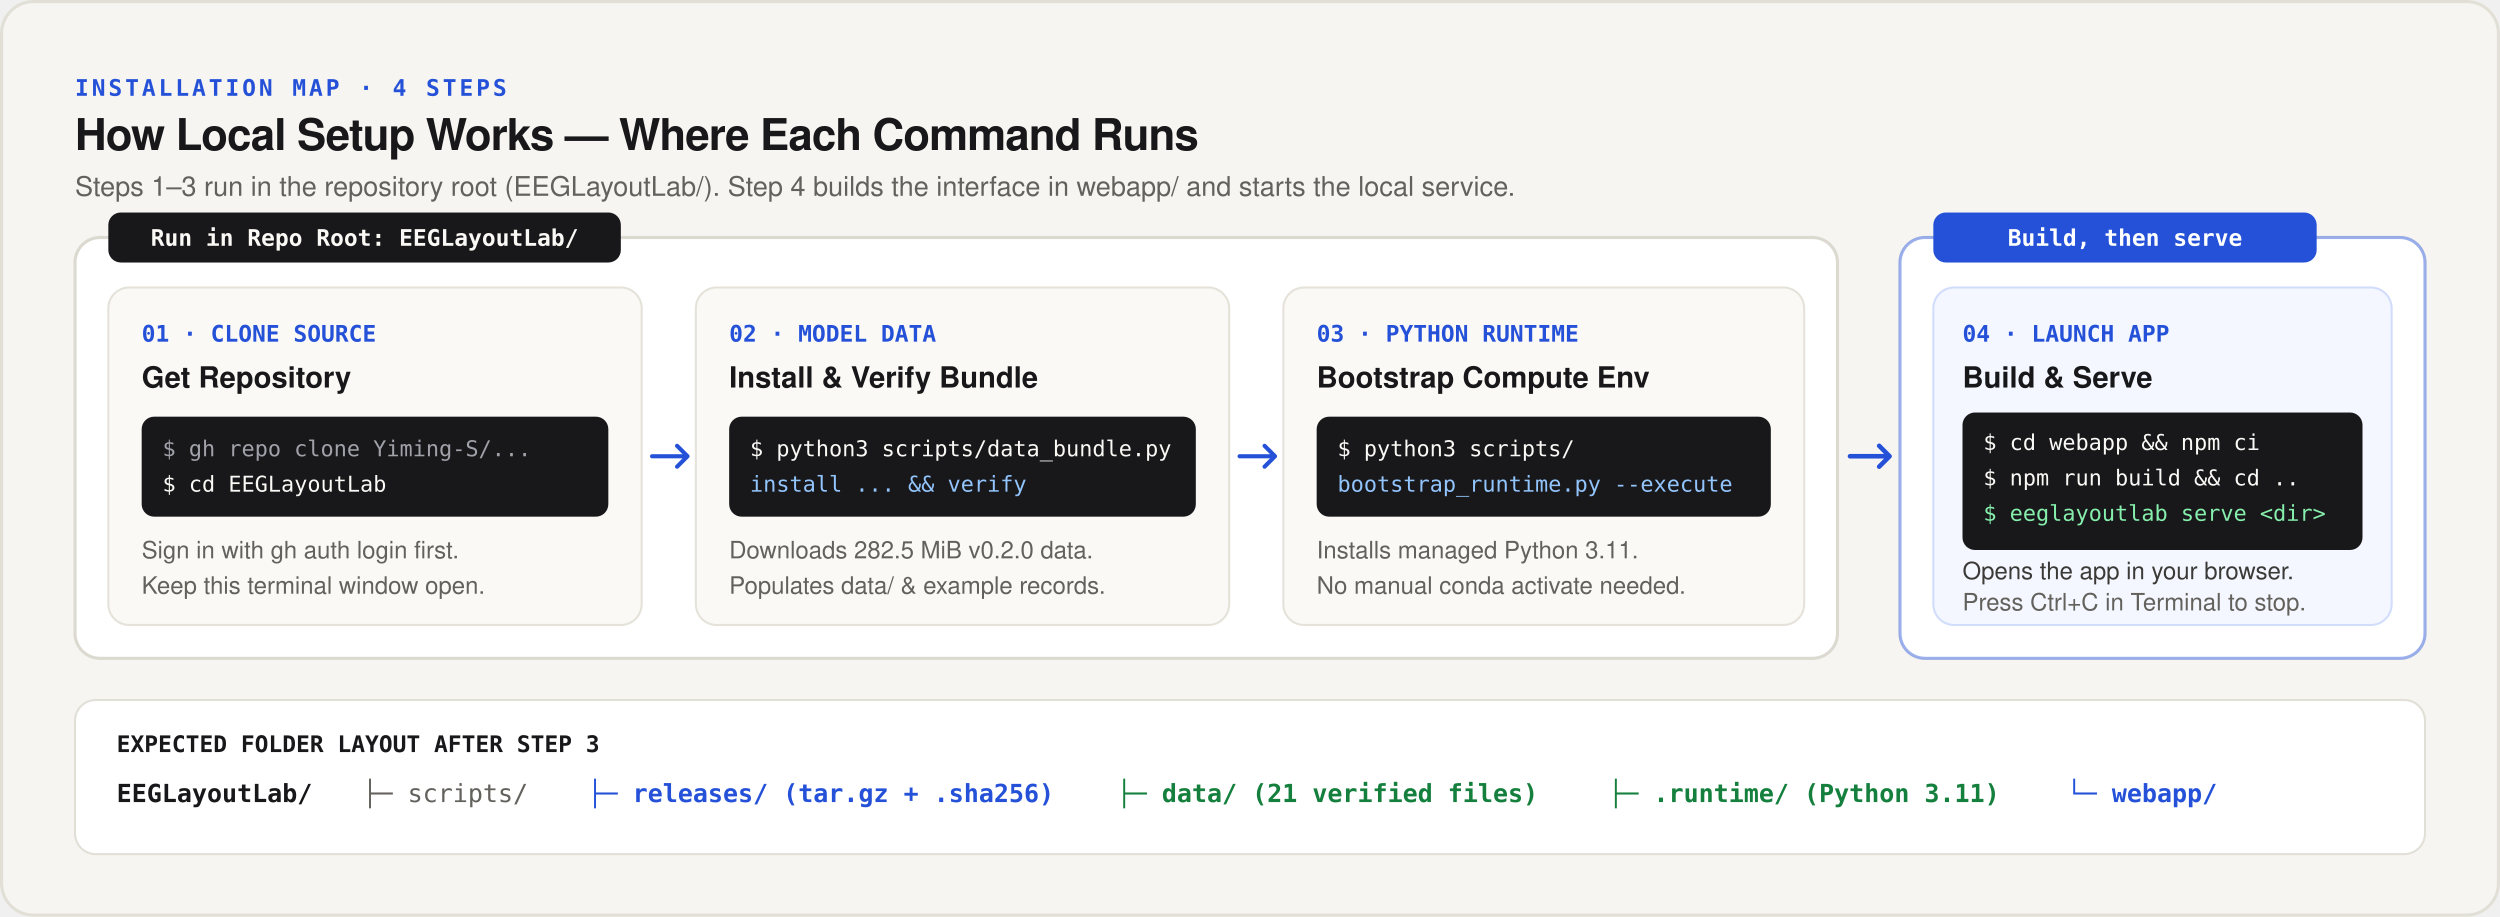
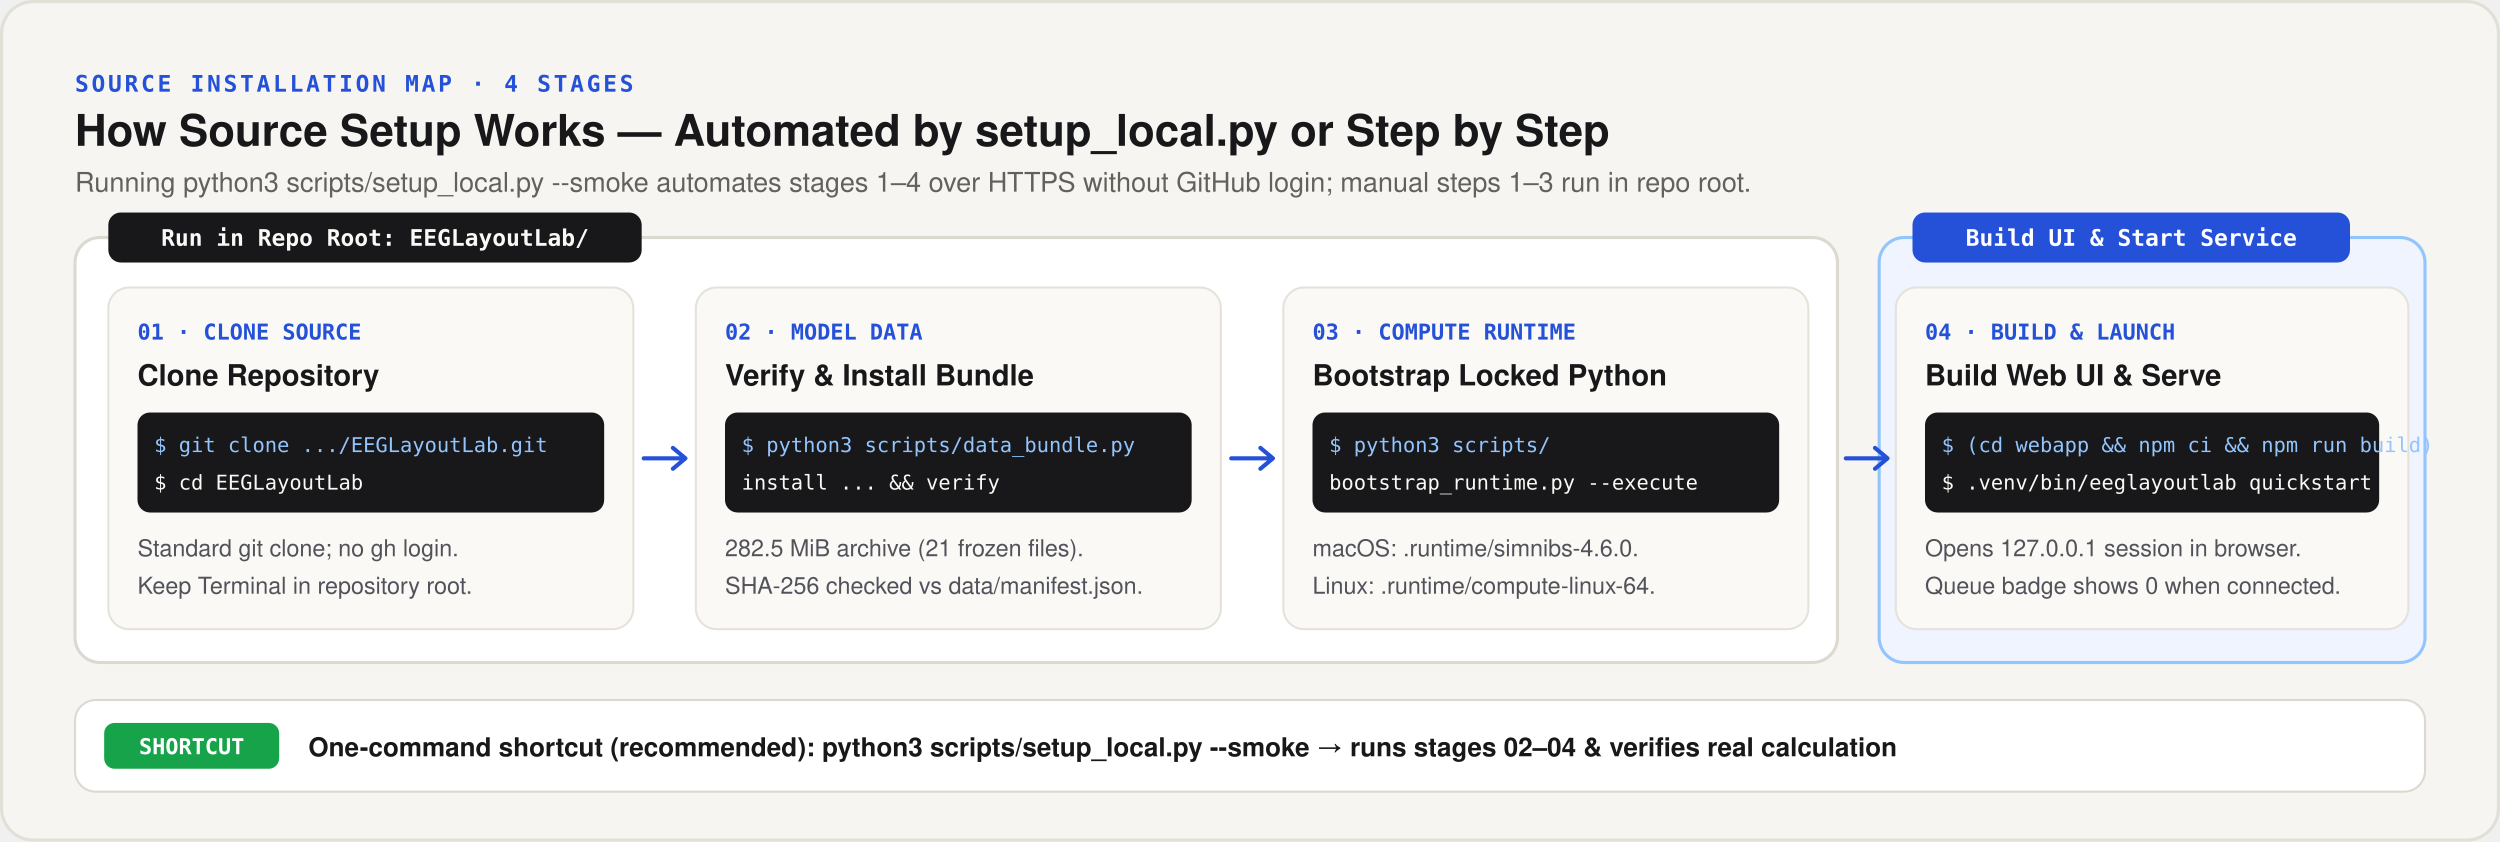
- <svg xmlns="http://www.w3.org/2000/svg" width="1200" height="440" viewBox="0 0 1200 440" fill="none">
-   <rect width="1200" height="440" rx="16" fill="#F6F5F1" />
-   <rect x="0.75" y="0.75" width="1198.5" height="438.5" rx="15.25" stroke="#E2DFD7" stroke-width="1.5" />
-   <g transform="translate(36, 30)">
-     <text x="0" y="16" font-family="ui-monospace, SFMono-Regular, Menlo, Consolas, monospace" font-size="11" font-weight="600" letter-spacing="1.4" fill="#2451D8">INSTALLATION MAP · 4 STEPS</text>
-     <text x="0" y="42" font-family="-apple-system, BlinkMacSystemFont, 'Segoe UI', Helvetica, Arial, sans-serif" font-size="21" font-weight="700" letter-spacing="-0.4" fill="#18181B">How Local Setup Works — Where Each Command Runs</text>
-     <text x="0" y="64" font-family="-apple-system, BlinkMacSystemFont, 'Segoe UI', Helvetica, Arial, sans-serif" font-size="13" fill="#63615C">Steps 1–3 run in the repository root (EEGLayoutLab/). Step 4 builds the interface in webapp/ and starts the local service.</text>
+ <svg xmlns="http://www.w3.org/2000/svg" width="1200" height="404" viewBox="0 0 1200 404" fill="none">
+   <rect width="1200" height="404" rx="16" fill="#F6F5F1" />
+   <rect x="0.75" y="0.75" width="1198.5" height="402.5" rx="15.25" stroke="#E2DFD7" stroke-width="1.5" />
+   <g transform="translate(36, 28)">
+     <text x="0" y="16" font-family="ui-monospace, SFMono-Regular, Menlo, Monaco, Consolas, monospace" font-size="11" font-weight="700" letter-spacing="1.3" fill="#2451D8">SOURCE INSTALLATION MAP · 4 STAGES</text>
+     <text x="0" y="42" font-family="-apple-system, BlinkMacSystemFont, 'PingFang SC', 'Hiragino Sans GB', 'Microsoft YaHei', 'Segoe UI', Helvetica, Arial, sans-serif" font-size="21" font-weight="700" fill="#18181B">How Source Setup Works — Automated by setup_local.py or Step by Step</text>
+     <text x="0" y="64" font-family="-apple-system, BlinkMacSystemFont, 'PingFang SC', 'Hiragino Sans GB', 'Microsoft YaHei', 'Segoe UI', Helvetica, Arial, sans-serif" font-size="13" fill="#63615C">Running python3 scripts/setup_local.py --smoke automates stages 1–4 over HTTPS without GitHub login; manual steps 1–3 run in repo root.</text>
  </g>
-   <rect x="36" y="114" width="846" height="202" rx="12" fill="#FFFFFF" stroke="#DCD9D0" stroke-width="1.5" />
-   <rect x="52" y="102" width="246" height="24" rx="6" fill="#18181B" />
-   <text x="175" y="118" text-anchor="middle" font-family="ui-monospace, SFMono-Regular, Menlo, Consolas, monospace" font-size="11" font-weight="600" fill="#FAF9F5">Run in Repo Root: EEGLayoutLab/</text>
+   <rect x="36" y="114" width="846" height="204" rx="12" fill="#FFFFFF" stroke="#DCD9D0" stroke-width="1.5" />
+   <rect x="52" y="102" width="256" height="24" rx="6" fill="#18181B" />
+   <text x="180" y="118" text-anchor="middle" font-family="ui-monospace, SFMono-Regular, Menlo, Monaco, Consolas, monospace" font-size="11" font-weight="600" fill="#FAF9F5">Run in Repo Root: EEGLayoutLab/</text>
+   <rect x="902" y="114" width="262" height="204" rx="12" fill="#EFF4FF" stroke="#93C5FD" stroke-width="1.5" />
+   <rect x="918" y="102" width="210" height="24" rx="6" fill="#2451D8" />
+   <text x="1023" y="118" text-anchor="middle" font-family="ui-monospace, SFMono-Regular, Menlo, Monaco, Consolas, monospace" font-size="11" font-weight="600" fill="#FFFFFF">Build UI &amp; Start Service</text>
  <g transform="translate(52, 138)">
-     <rect width="256" height="162" rx="10" fill="#FAF9F5" stroke="#E5E2DA" />
-     <text x="16" y="26" font-family="ui-monospace, SFMono-Regular, Menlo, Consolas, monospace" font-size="11" font-weight="700" fill="#2451D8">01 · CLONE SOURCE</text>
-     <text x="16" y="48" font-family="-apple-system, BlinkMacSystemFont, 'Segoe UI', Helvetica, Arial, sans-serif" font-size="14" font-weight="600" fill="#18181B">Get Repository</text>
-     <rect x="16" y="62" width="224" height="48" rx="6" fill="#18181B" />
-     <text x="26" y="81" font-family="ui-monospace, SFMono-Regular, Menlo, Consolas, monospace" font-size="10.5" fill="#A1A1AA">$ gh repo clone Yiming-S/...</text>
-     <text x="26" y="98" font-family="ui-monospace, SFMono-Regular, Menlo, Consolas, monospace" font-size="10.5" fill="#FAF9F5">$ cd EEGLayoutLab</text>
-     <text x="16" y="130" font-family="-apple-system, BlinkMacSystemFont, 'Segoe UI', Helvetica, Arial, sans-serif" font-size="11.5" fill="#63615C">Sign in with gh auth login first.</text>
-     <text x="16" y="147" font-family="-apple-system, BlinkMacSystemFont, 'Segoe UI', Helvetica, Arial, sans-serif" font-size="11.5" fill="#63615C">Keep this terminal window open.</text>
+     <rect width="252" height="164" rx="10" fill="#FAF9F5" stroke="#E5E2DA" />
+     <text x="14" y="25" font-family="ui-monospace, SFMono-Regular, Menlo, Monaco, Consolas, monospace" font-size="10.5" font-weight="700" fill="#2451D8">01 · CLONE SOURCE</text>
+     <text x="14" y="47" font-family="-apple-system, BlinkMacSystemFont, 'PingFang SC', 'Hiragino Sans GB', 'Microsoft YaHei', 'Segoe UI', Helvetica, Arial, sans-serif" font-size="14" font-weight="700" fill="#18181B">Clone Repository</text>
+     <rect x="14" y="60" width="224" height="48" rx="6" fill="#18181B" />
+     <text x="22" y="79" font-family="ui-monospace, SFMono-Regular, Menlo, Monaco, Consolas, monospace" font-size="9.8" fill="#93C5FD">$ git clone .../EEGLayoutLab.git</text>
+     <text x="22" y="97" font-family="ui-monospace, SFMono-Regular, Menlo, Monaco, Consolas, monospace" font-size="9.8" fill="#FAF9F5">$ cd EEGLayoutLab</text>
+     <text x="14" y="129" font-family="-apple-system, BlinkMacSystemFont, 'PingFang SC', 'Hiragino Sans GB', 'Microsoft YaHei', 'Segoe UI', Helvetica, Arial, sans-serif" font-size="11.2" fill="#52525B">Standard git clone; no gh login.</text>
+     <text x="14" y="147" font-family="-apple-system, BlinkMacSystemFont, 'PingFang SC', 'Hiragino Sans GB', 'Microsoft YaHei', 'Segoe UI', Helvetica, Arial, sans-serif" font-size="11.2" fill="#52525B">Keep Terminal in repository root.</text>
  </g>
-   <path d="M 313 219 H 329 M 325 214 L 330 219 L 325 224" stroke="#2451D8" stroke-width="2" stroke-linecap="round" stroke-linejoin="round" />
  <g transform="translate(334, 138)">
-     <rect width="256" height="162" rx="10" fill="#FAF9F5" stroke="#E5E2DA" />
-     <text x="16" y="26" font-family="ui-monospace, SFMono-Regular, Menlo, Consolas, monospace" font-size="11" font-weight="700" fill="#2451D8">02 · MODEL DATA</text>
-     <text x="16" y="48" font-family="-apple-system, BlinkMacSystemFont, 'Segoe UI', Helvetica, Arial, sans-serif" font-size="14" font-weight="600" fill="#18181B">Install &amp; Verify Bundle</text>
-     <rect x="16" y="62" width="224" height="48" rx="6" fill="#18181B" />
-     <text x="26" y="81" font-family="ui-monospace, SFMono-Regular, Menlo, Consolas, monospace" font-size="10.5" fill="#FAF9F5">$ python3 scripts/data_bundle.py</text>
-     <text x="26" y="98" font-family="ui-monospace, SFMono-Regular, Menlo, Consolas, monospace" font-size="10.5" fill="#93C5FD">  install ... &amp;&amp; verify</text>
-     <text x="16" y="130" font-family="-apple-system, BlinkMacSystemFont, 'Segoe UI', Helvetica, Arial, sans-serif" font-size="11.5" fill="#63615C">Downloads 282.5 MiB v0.2.0 data.</text>
-     <text x="16" y="147" font-family="-apple-system, BlinkMacSystemFont, 'Segoe UI', Helvetica, Arial, sans-serif" font-size="11.5" fill="#63615C">Populates data/ &amp; example records.</text>
+     <rect width="252" height="164" rx="10" fill="#FAF9F5" stroke="#E5E2DA" />
+     <text x="14" y="25" font-family="ui-monospace, SFMono-Regular, Menlo, Monaco, Consolas, monospace" font-size="10.5" font-weight="700" fill="#2451D8">02 · MODEL DATA</text>
+     <text x="14" y="47" font-family="-apple-system, BlinkMacSystemFont, 'PingFang SC', 'Hiragino Sans GB', 'Microsoft YaHei', 'Segoe UI', Helvetica, Arial, sans-serif" font-size="14" font-weight="700" fill="#18181B">Verify &amp; Install Bundle</text>
+     <rect x="14" y="60" width="224" height="48" rx="6" fill="#18181B" />
+     <text x="22" y="79" font-family="ui-monospace, SFMono-Regular, Menlo, Monaco, Consolas, monospace" font-size="9.8" fill="#93C5FD">$ python3 scripts/data_bundle.py</text>
+     <text x="22" y="97" font-family="ui-monospace, SFMono-Regular, Menlo, Monaco, Consolas, monospace" font-size="9.8" fill="#FAF9F5">  install ... &amp;&amp; verify</text>
+     <text x="14" y="129" font-family="-apple-system, BlinkMacSystemFont, 'PingFang SC', 'Hiragino Sans GB', 'Microsoft YaHei', 'Segoe UI', Helvetica, Arial, sans-serif" font-size="11.2" fill="#52525B">282.5 MiB archive (21 frozen files).</text>
+     <text x="14" y="147" font-family="-apple-system, BlinkMacSystemFont, 'PingFang SC', 'Hiragino Sans GB', 'Microsoft YaHei', 'Segoe UI', Helvetica, Arial, sans-serif" font-size="11.2" fill="#52525B">SHA-256 checked vs data/manifest.json.</text>
  </g>
-   <path d="M 595 219 H 611 M 607 214 L 612 219 L 607 224" stroke="#2451D8" stroke-width="2" stroke-linecap="round" stroke-linejoin="round" />
  <g transform="translate(616, 138)">
-     <rect width="250" height="162" rx="10" fill="#FAF9F5" stroke="#E5E2DA" />
-     <text x="16" y="26" font-family="ui-monospace, SFMono-Regular, Menlo, Consolas, monospace" font-size="11" font-weight="700" fill="#2451D8">03 · PYTHON RUNTIME</text>
-     <text x="16" y="48" font-family="-apple-system, BlinkMacSystemFont, 'Segoe UI', Helvetica, Arial, sans-serif" font-size="14" font-weight="600" fill="#18181B">Bootstrap Compute Env</text>
-     <rect x="16" y="62" width="218" height="48" rx="6" fill="#18181B" />
-     <text x="26" y="81" font-family="ui-monospace, SFMono-Regular, Menlo, Consolas, monospace" font-size="10.5" fill="#FAF9F5">$ python3 scripts/</text>
-     <text x="26" y="98" font-family="ui-monospace, SFMono-Regular, Menlo, Consolas, monospace" font-size="10.5" fill="#93C5FD">  bootstrap_runtime.py --execute</text>
-     <text x="16" y="130" font-family="-apple-system, BlinkMacSystemFont, 'Segoe UI', Helvetica, Arial, sans-serif" font-size="11.5" fill="#63615C">Installs managed Python 3.11.</text>
-     <text x="16" y="147" font-family="-apple-system, BlinkMacSystemFont, 'Segoe UI', Helvetica, Arial, sans-serif" font-size="11.5" fill="#63615C">No manual conda activate needed.</text>
+     <rect width="252" height="164" rx="10" fill="#FAF9F5" stroke="#E5E2DA" />
+     <text x="14" y="25" font-family="ui-monospace, SFMono-Regular, Menlo, Monaco, Consolas, monospace" font-size="10.5" font-weight="700" fill="#2451D8">03 · COMPUTE RUNTIME</text>
+     <text x="14" y="47" font-family="-apple-system, BlinkMacSystemFont, 'PingFang SC', 'Hiragino Sans GB', 'Microsoft YaHei', 'Segoe UI', Helvetica, Arial, sans-serif" font-size="14" font-weight="700" fill="#18181B">Bootstrap Locked Python</text>
+     <rect x="14" y="60" width="224" height="48" rx="6" fill="#18181B" />
+     <text x="22" y="79" font-family="ui-monospace, SFMono-Regular, Menlo, Monaco, Consolas, monospace" font-size="9.8" fill="#93C5FD">$ python3 scripts/</text>
+     <text x="22" y="97" font-family="ui-monospace, SFMono-Regular, Menlo, Monaco, Consolas, monospace" font-size="9.8" fill="#FAF9F5">  bootstrap_runtime.py --execute</text>
+     <text x="14" y="129" font-family="-apple-system, BlinkMacSystemFont, 'PingFang SC', 'Hiragino Sans GB', 'Microsoft YaHei', 'Segoe UI', Helvetica, Arial, sans-serif" font-size="11.2" fill="#52525B">macOS: .runtime/simnibs-4.6.0.</text>
+     <text x="14" y="147" font-family="-apple-system, BlinkMacSystemFont, 'PingFang SC', 'Hiragino Sans GB', 'Microsoft YaHei', 'Segoe UI', Helvetica, Arial, sans-serif" font-size="11.2" fill="#52525B">Linux: .runtime/compute-linux-64.</text>
  </g>
-   <path d="M 888 219 H 906 M 902 214 L 907 219 L 902 224" stroke="#2451D8" stroke-width="2.2" stroke-linecap="round" stroke-linejoin="round" />
-   <rect x="912" y="114" width="252" height="202" rx="12" fill="#FFFFFF" stroke="#2451D8" stroke-opacity="0.45" stroke-width="1.5" />
-   <rect x="928" y="102" width="184" height="24" rx="6" fill="#2451D8" />
-   <text x="1020" y="118" text-anchor="middle" font-family="ui-monospace, SFMono-Regular, Menlo, Consolas, monospace" font-size="11" font-weight="600" fill="#FFFFFF">Build, then serve</text>
-   <g transform="translate(928, 138)">
-     <rect width="220" height="162" rx="10" fill="#F4F7FF" stroke="#D2DDFC" />
-     <text x="14" y="26" font-family="ui-monospace, SFMono-Regular, Menlo, Consolas, monospace" font-size="11" font-weight="700" fill="#2451D8">04 · LAUNCH APP</text>
-     <text x="14" y="48" font-family="-apple-system, BlinkMacSystemFont, 'Segoe UI', Helvetica, Arial, sans-serif" font-size="14" font-weight="600" fill="#18181B">Build &amp; Serve</text>
-     <rect x="14" y="60" width="192" height="66" rx="6" fill="#18181B" />
-     <text x="24" y="78" font-family="ui-monospace, SFMono-Regular, Menlo, Consolas, monospace" font-size="10.5" fill="#FAF9F5">$ cd webapp &amp;&amp; npm ci</text>
-     <text x="24" y="95" font-family="ui-monospace, SFMono-Regular, Menlo, Consolas, monospace" font-size="10.5" fill="#FAF9F5">$ npm run build &amp;&amp; cd ..</text>
-     <text x="24" y="112" font-family="ui-monospace, SFMono-Regular, Menlo, Consolas, monospace" font-size="10.5" fill="#86EFAC">$ eeglayoutlab serve &lt;dir&gt;</text>
-     <text x="14" y="140" font-family="-apple-system, BlinkMacSystemFont, 'Segoe UI', Helvetica, Arial, sans-serif" font-size="11.5" fill="#3B3A37">Opens the app in your browser.</text>
-     <text x="14" y="155" font-family="-apple-system, BlinkMacSystemFont, 'Segoe UI', Helvetica, Arial, sans-serif" font-size="11.5" fill="#63615C">Press Ctrl+C in Terminal to stop.</text>
+   <g transform="translate(910, 138)">
+     <rect width="246" height="164" rx="10" fill="#FAF9F5" stroke="#E5E2DA" />
+     <text x="14" y="25" font-family="ui-monospace, SFMono-Regular, Menlo, Monaco, Consolas, monospace" font-size="10.5" font-weight="700" fill="#2451D8">04 · BUILD &amp; LAUNCH</text>
+     <text x="14" y="47" font-family="-apple-system, BlinkMacSystemFont, 'PingFang SC', 'Hiragino Sans GB', 'Microsoft YaHei', 'Segoe UI', Helvetica, Arial, sans-serif" font-size="14" font-weight="700" fill="#18181B">Build Web UI &amp; Serve</text>
+     <rect x="14" y="60" width="218" height="48" rx="6" fill="#18181B" />
+     <text x="22" y="79" font-family="ui-monospace, SFMono-Regular, Menlo, Monaco, Consolas, monospace" font-size="9.8" fill="#93C5FD">$ (cd webapp &amp;&amp; npm ci &amp;&amp; npm run build)</text>
+     <text x="22" y="97" font-family="ui-monospace, SFMono-Regular, Menlo, Monaco, Consolas, monospace" font-size="9.8" fill="#FAF9F5">$ .venv/bin/eeglayoutlab quickstart</text>
+     <text x="14" y="129" font-family="-apple-system, BlinkMacSystemFont, 'PingFang SC', 'Hiragino Sans GB', 'Microsoft YaHei', 'Segoe UI', Helvetica, Arial, sans-serif" font-size="11.2" fill="#52525B">Opens 127.0.0.1 session in browser.</text>
+     <text x="14" y="147" font-family="-apple-system, BlinkMacSystemFont, 'PingFang SC', 'Hiragino Sans GB', 'Microsoft YaHei', 'Segoe UI', Helvetica, Arial, sans-serif" font-size="11.2" fill="#52525B">Queue badge shows 0 when connected.</text>
  </g>
-   <rect x="36" y="336" width="1128" height="74" rx="10" fill="#FFFFFF" stroke="#E2DFD7" />
-   <text x="56" y="361" font-family="ui-monospace, SFMono-Regular, Menlo, Consolas, monospace" font-size="11" font-weight="700" fill="#18181B">EXPECTED FOLDER LAYOUT AFTER STEP 3</text>
-   <g transform="translate(56, 385)" font-family="ui-monospace, SFMono-Regular, Menlo, Consolas, monospace" font-size="12">
-     <text x="0" y="0" fill="#18181B" font-weight="600">EEGLayoutLab/</text>
-     <text x="118" y="0" fill="#63615C">├─ scripts/</text>
-     <text x="226" y="0" fill="#2451D8" font-weight="600">├─ releases/ (tar.gz + .sha256)</text>
-     <text x="480" y="0" fill="#15803D" font-weight="600">├─ data/ (21 verified files)</text>
-     <text x="716" y="0" fill="#15803D" font-weight="600">├─ .runtime/ (Python 3.11)</text>
-     <text x="936" y="0" fill="#2451D8" font-weight="600">└─ webapp/</text>
-   </g>
+   <path d="M 309 220 H 328 M 323 215 L 329 220 L 323 225" stroke="#2451D8" stroke-width="2" stroke-linecap="round" stroke-linejoin="round" />
+   <path d="M 591 220 H 610 M 605 215 L 611 220 L 605 225" stroke="#2451D8" stroke-width="2" stroke-linecap="round" stroke-linejoin="round" />
+   <path d="M 886 220 H 905 M 900 215 L 906 220 L 900 225" stroke="#2451D8" stroke-width="2" stroke-linecap="round" stroke-linejoin="round" />
+   <rect x="36" y="336" width="1128" height="44" rx="10" fill="#FFFFFF" stroke="#DCD9D0" />
+   <rect x="50" y="347" width="84" height="22" rx="5" fill="#16A34A" />
+   <text x="92" y="362" text-anchor="middle" font-family="ui-monospace, SFMono-Regular, Menlo, Monaco, Consolas, monospace" font-size="10.5" font-weight="700" fill="#FFFFFF">SHORTCUT</text>
+   <text x="148" y="363" font-family="-apple-system, BlinkMacSystemFont, 'PingFang SC', 'Hiragino Sans GB', 'Microsoft YaHei', 'Segoe UI', Helvetica, Arial, sans-serif" font-size="12.5" font-weight="600" fill="#18181B">One-command shortcut (recommended):  python3 scripts/setup_local.py --smoke  →  runs stages 02–04 &amp; verifies real calculation</text>
</svg>
